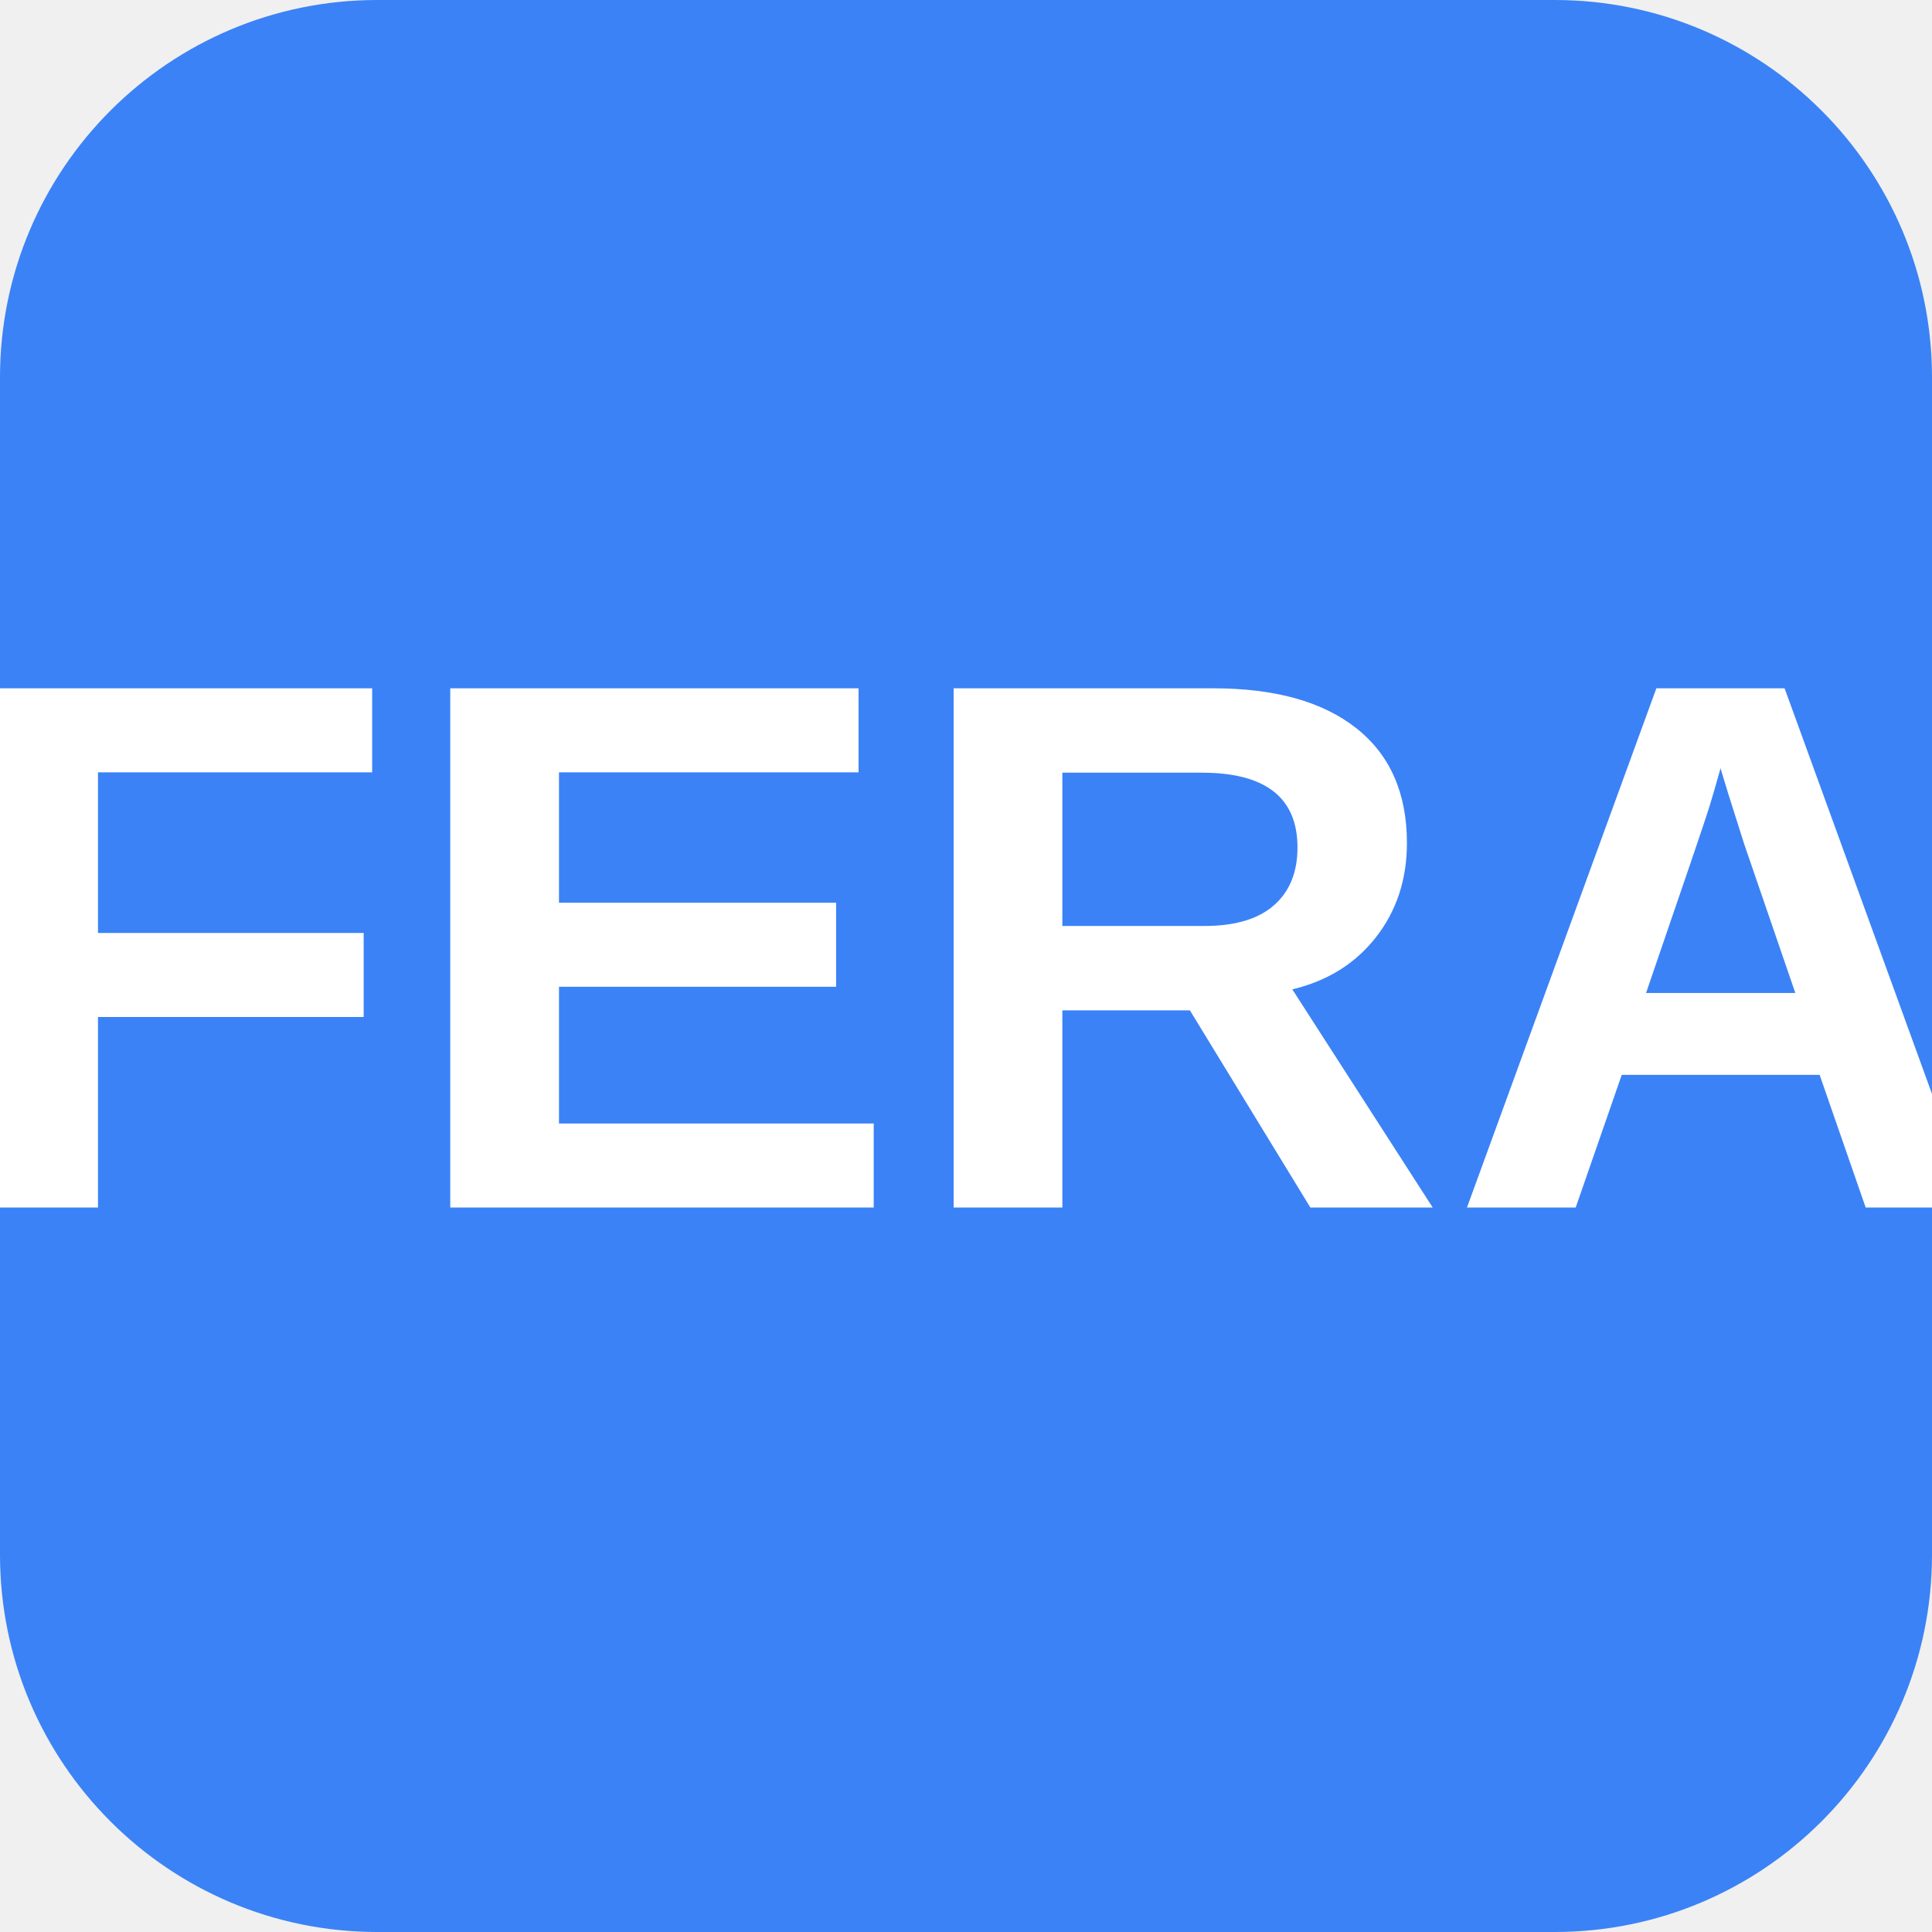
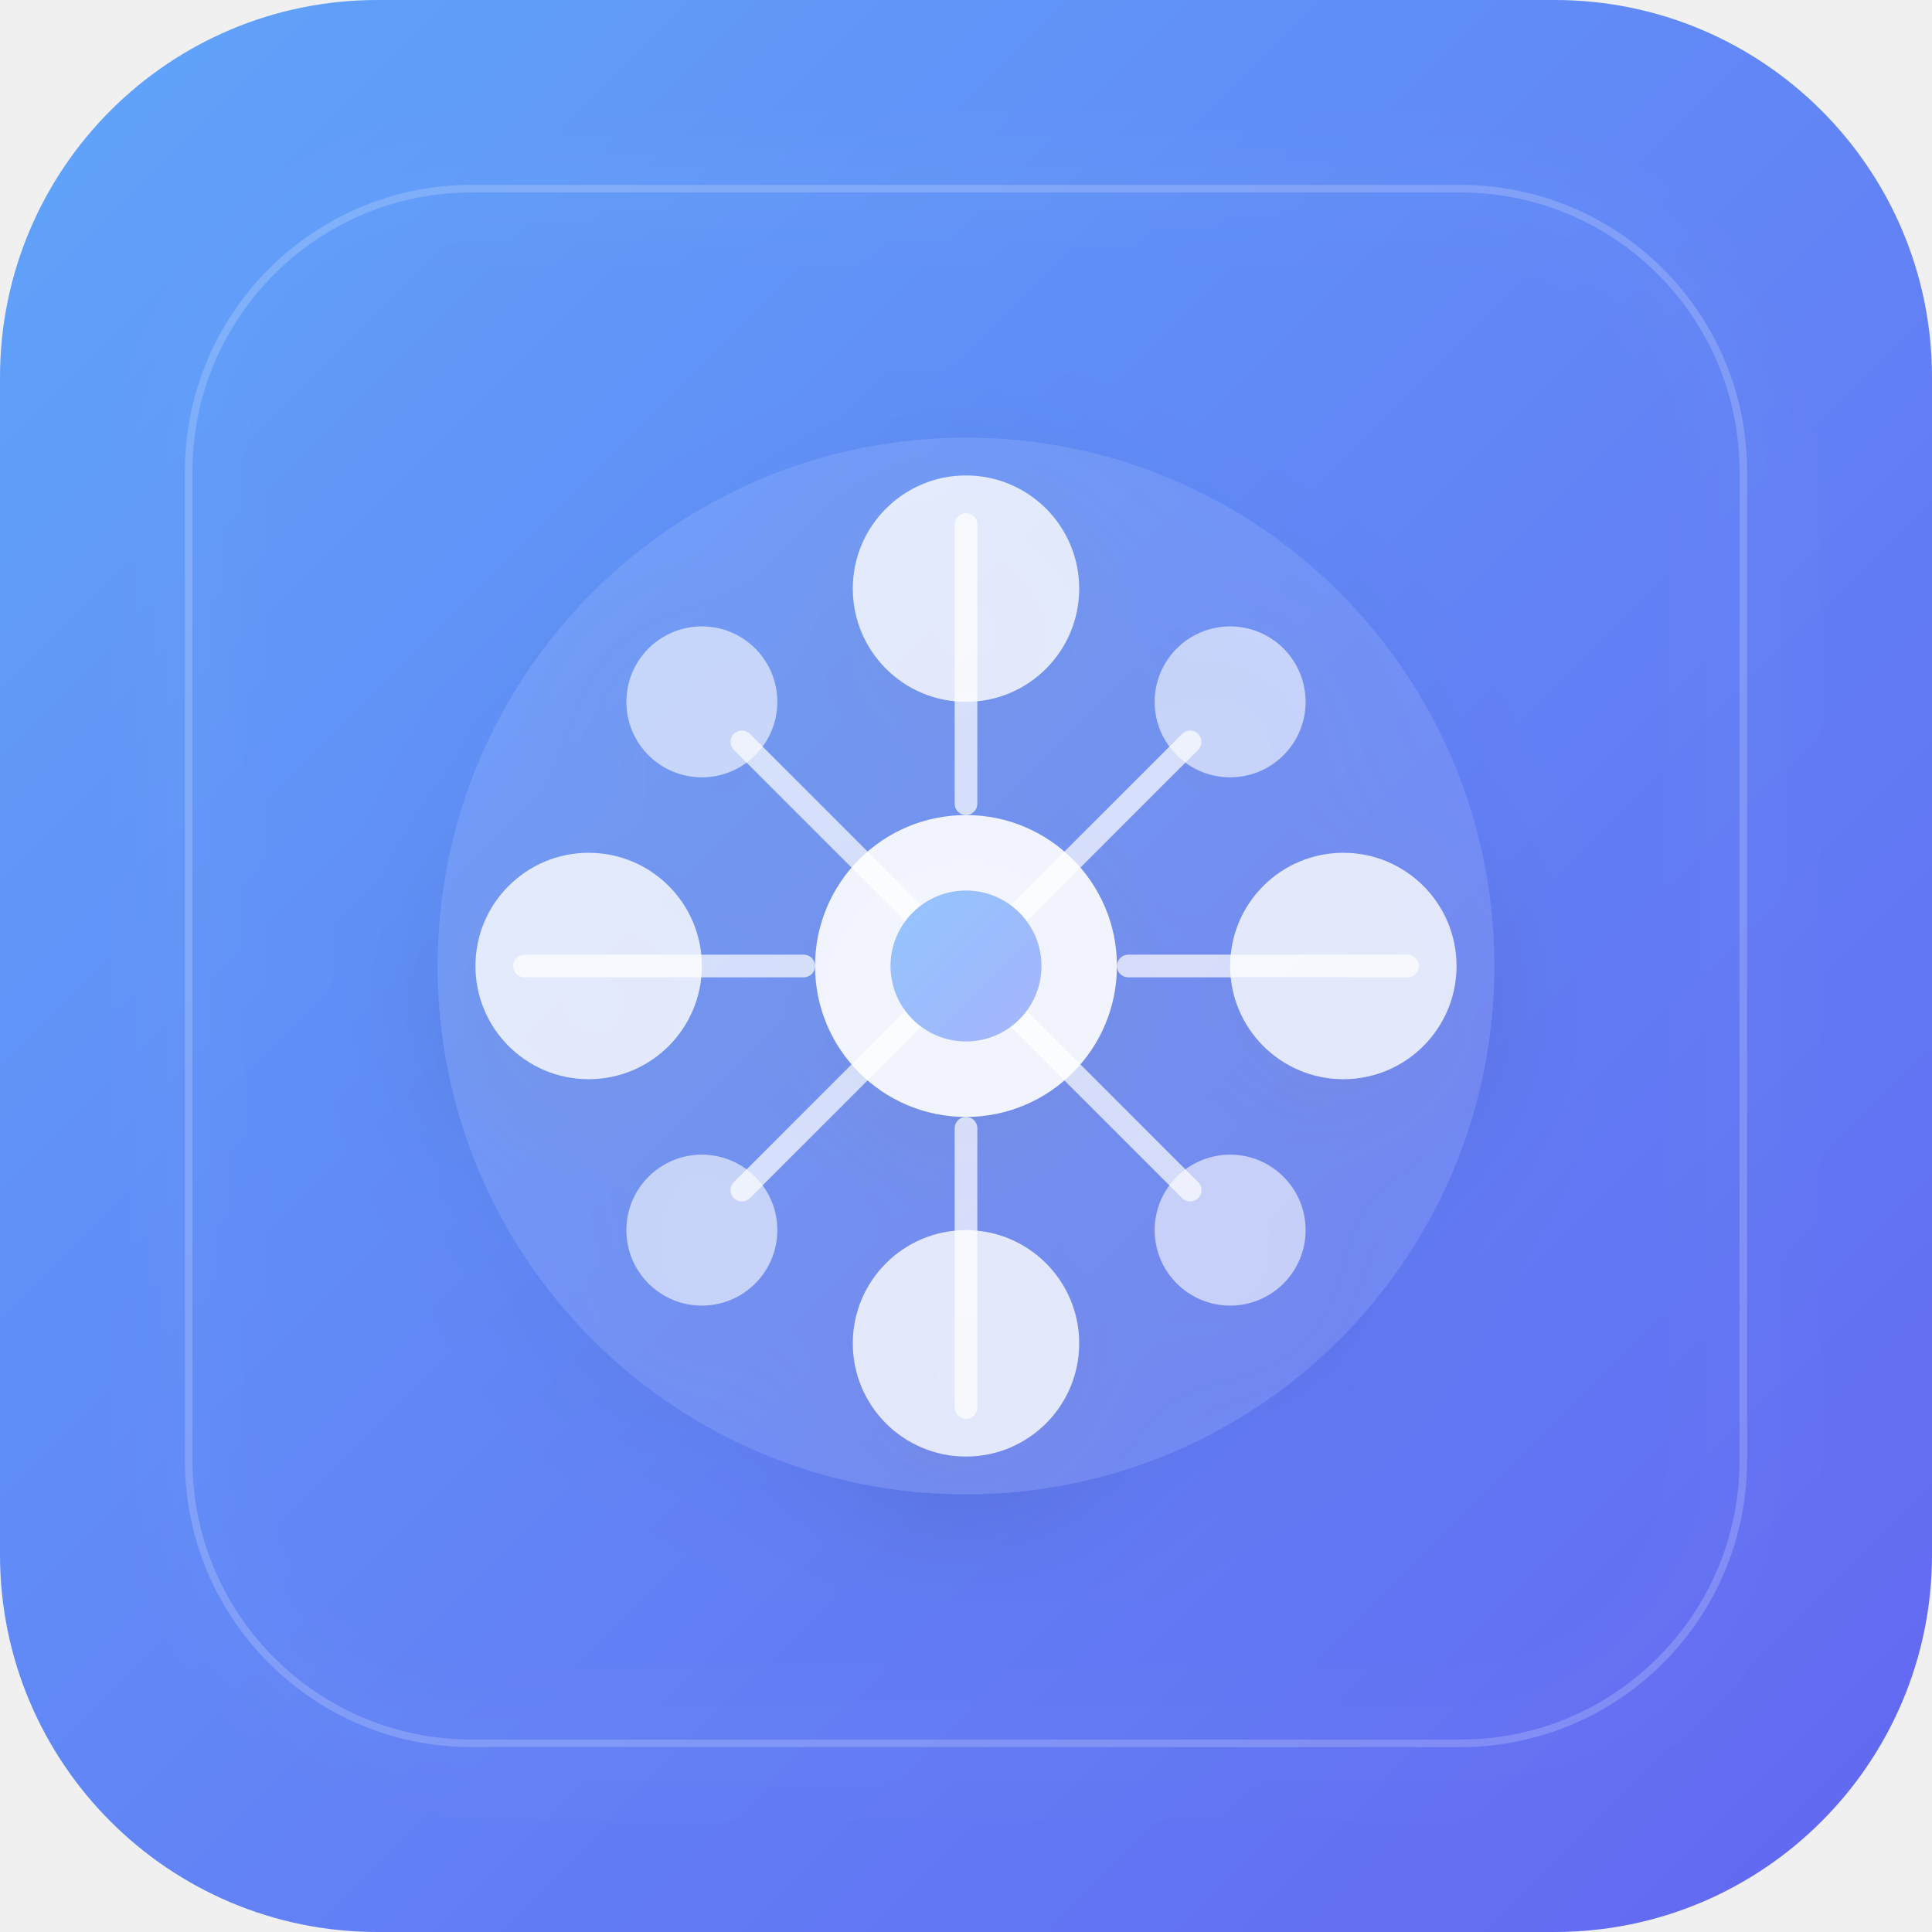
<svg xmlns="http://www.w3.org/2000/svg" viewBox="0 0 512 512" width="512" height="512">
-   <rect width="512" height="512" rx="100" fill="#3b82f6" />
-   <text x="256" y="320" font-family="Arial, sans-serif" font-size="200" font-weight="bold" text-anchor="middle" fill="white">FERA</text>
+   <defs>
+     <linearGradient id="bgGradient" x1="0%" y1="0%" x2="100%" y2="100%">
+       <stop offset="0%" style="stop-color:#60a5fa;stop-opacity:1" />
+       <stop offset="100%" style="stop-color:#6366f1;stop-opacity:1" />
+     </linearGradient>
+     <linearGradient id="symbolGradient" x1="0%" y1="0%" x2="100%" y2="100%">
+       <stop offset="0%" style="stop-color:#93c5fd;stop-opacity:1" />
+       <stop offset="100%" style="stop-color:#a5b4fc;stop-opacity:1" />
+     </linearGradient>
+     <filter id="innerGlow">
+       <feGaussianBlur stdDeviation="10" result="coloredBlur" />
+       <feMerge>
+         <feMergeNode in="coloredBlur" />
+         <feMergeNode in="SourceGraphic" />
+       </feMerge>
+     </filter>
+     <filter id="dropShadow">
+       <feDropShadow dx="0" dy="10" stdDeviation="20" flood-opacity="0.2" />
+     </filter>
+   </defs>
+   <rect width="512" height="512" rx="100" fill="url(#bgGradient)" />
+   <rect x="50" y="50" width="412" height="412" rx="75" fill="none" stroke="white" stroke-width="2" opacity="0.2" filter="url(#innerGlow)" />
+   <g transform="translate(256, 256)" filter="url(#dropShadow)">
+     <circle r="140" fill="white" opacity="0.1" />
+     <circle r="40" fill="white" opacity="0.9" />
+     <g opacity="0.7">
+       <rect x="-3" y="-120" width="6" height="80" fill="white" rx="3" />
+       <rect x="-3" y="40" width="6" height="80" fill="white" rx="3" />
+       <rect x="-120" y="-3" width="80" height="6" fill="white" rx="3" />
+       <rect x="40" y="-3" width="80" height="6" fill="white" rx="3" />
+       <rect x="-3" y="-3" width="6" height="90" fill="white" rx="3" transform="rotate(45)" />
+       <rect x="-3" y="-3" width="6" height="90" fill="white" rx="3" transform="rotate(-45)" />
+       <rect x="-3" y="-3" width="6" height="90" fill="white" rx="3" transform="rotate(135)" />
+       <rect x="-3" y="-3" width="6" height="90" fill="white" rx="3" transform="rotate(-135)" />
+     </g>
+     <g>
+       <circle cx="0" cy="-100" r="30" fill="white" opacity="0.8" />
+       <circle cx="0" cy="100" r="30" fill="white" opacity="0.8" />
+       <circle cx="-100" cy="0" r="30" fill="white" opacity="0.8" />
+       <circle cx="100" cy="0" r="30" fill="white" opacity="0.8" />
+       <circle cx="70" cy="-70" r="20" fill="white" opacity="0.6" />
+       <circle cx="-70" cy="-70" r="20" fill="white" opacity="0.6" />
+       <circle cx="70" cy="70" r="20" fill="white" opacity="0.6" />
+       <circle cx="-70" cy="70" r="20" fill="white" opacity="0.6" />
+     </g>
+     <circle r="20" fill="url(#symbolGradient)" />
+   </g>
</svg>
